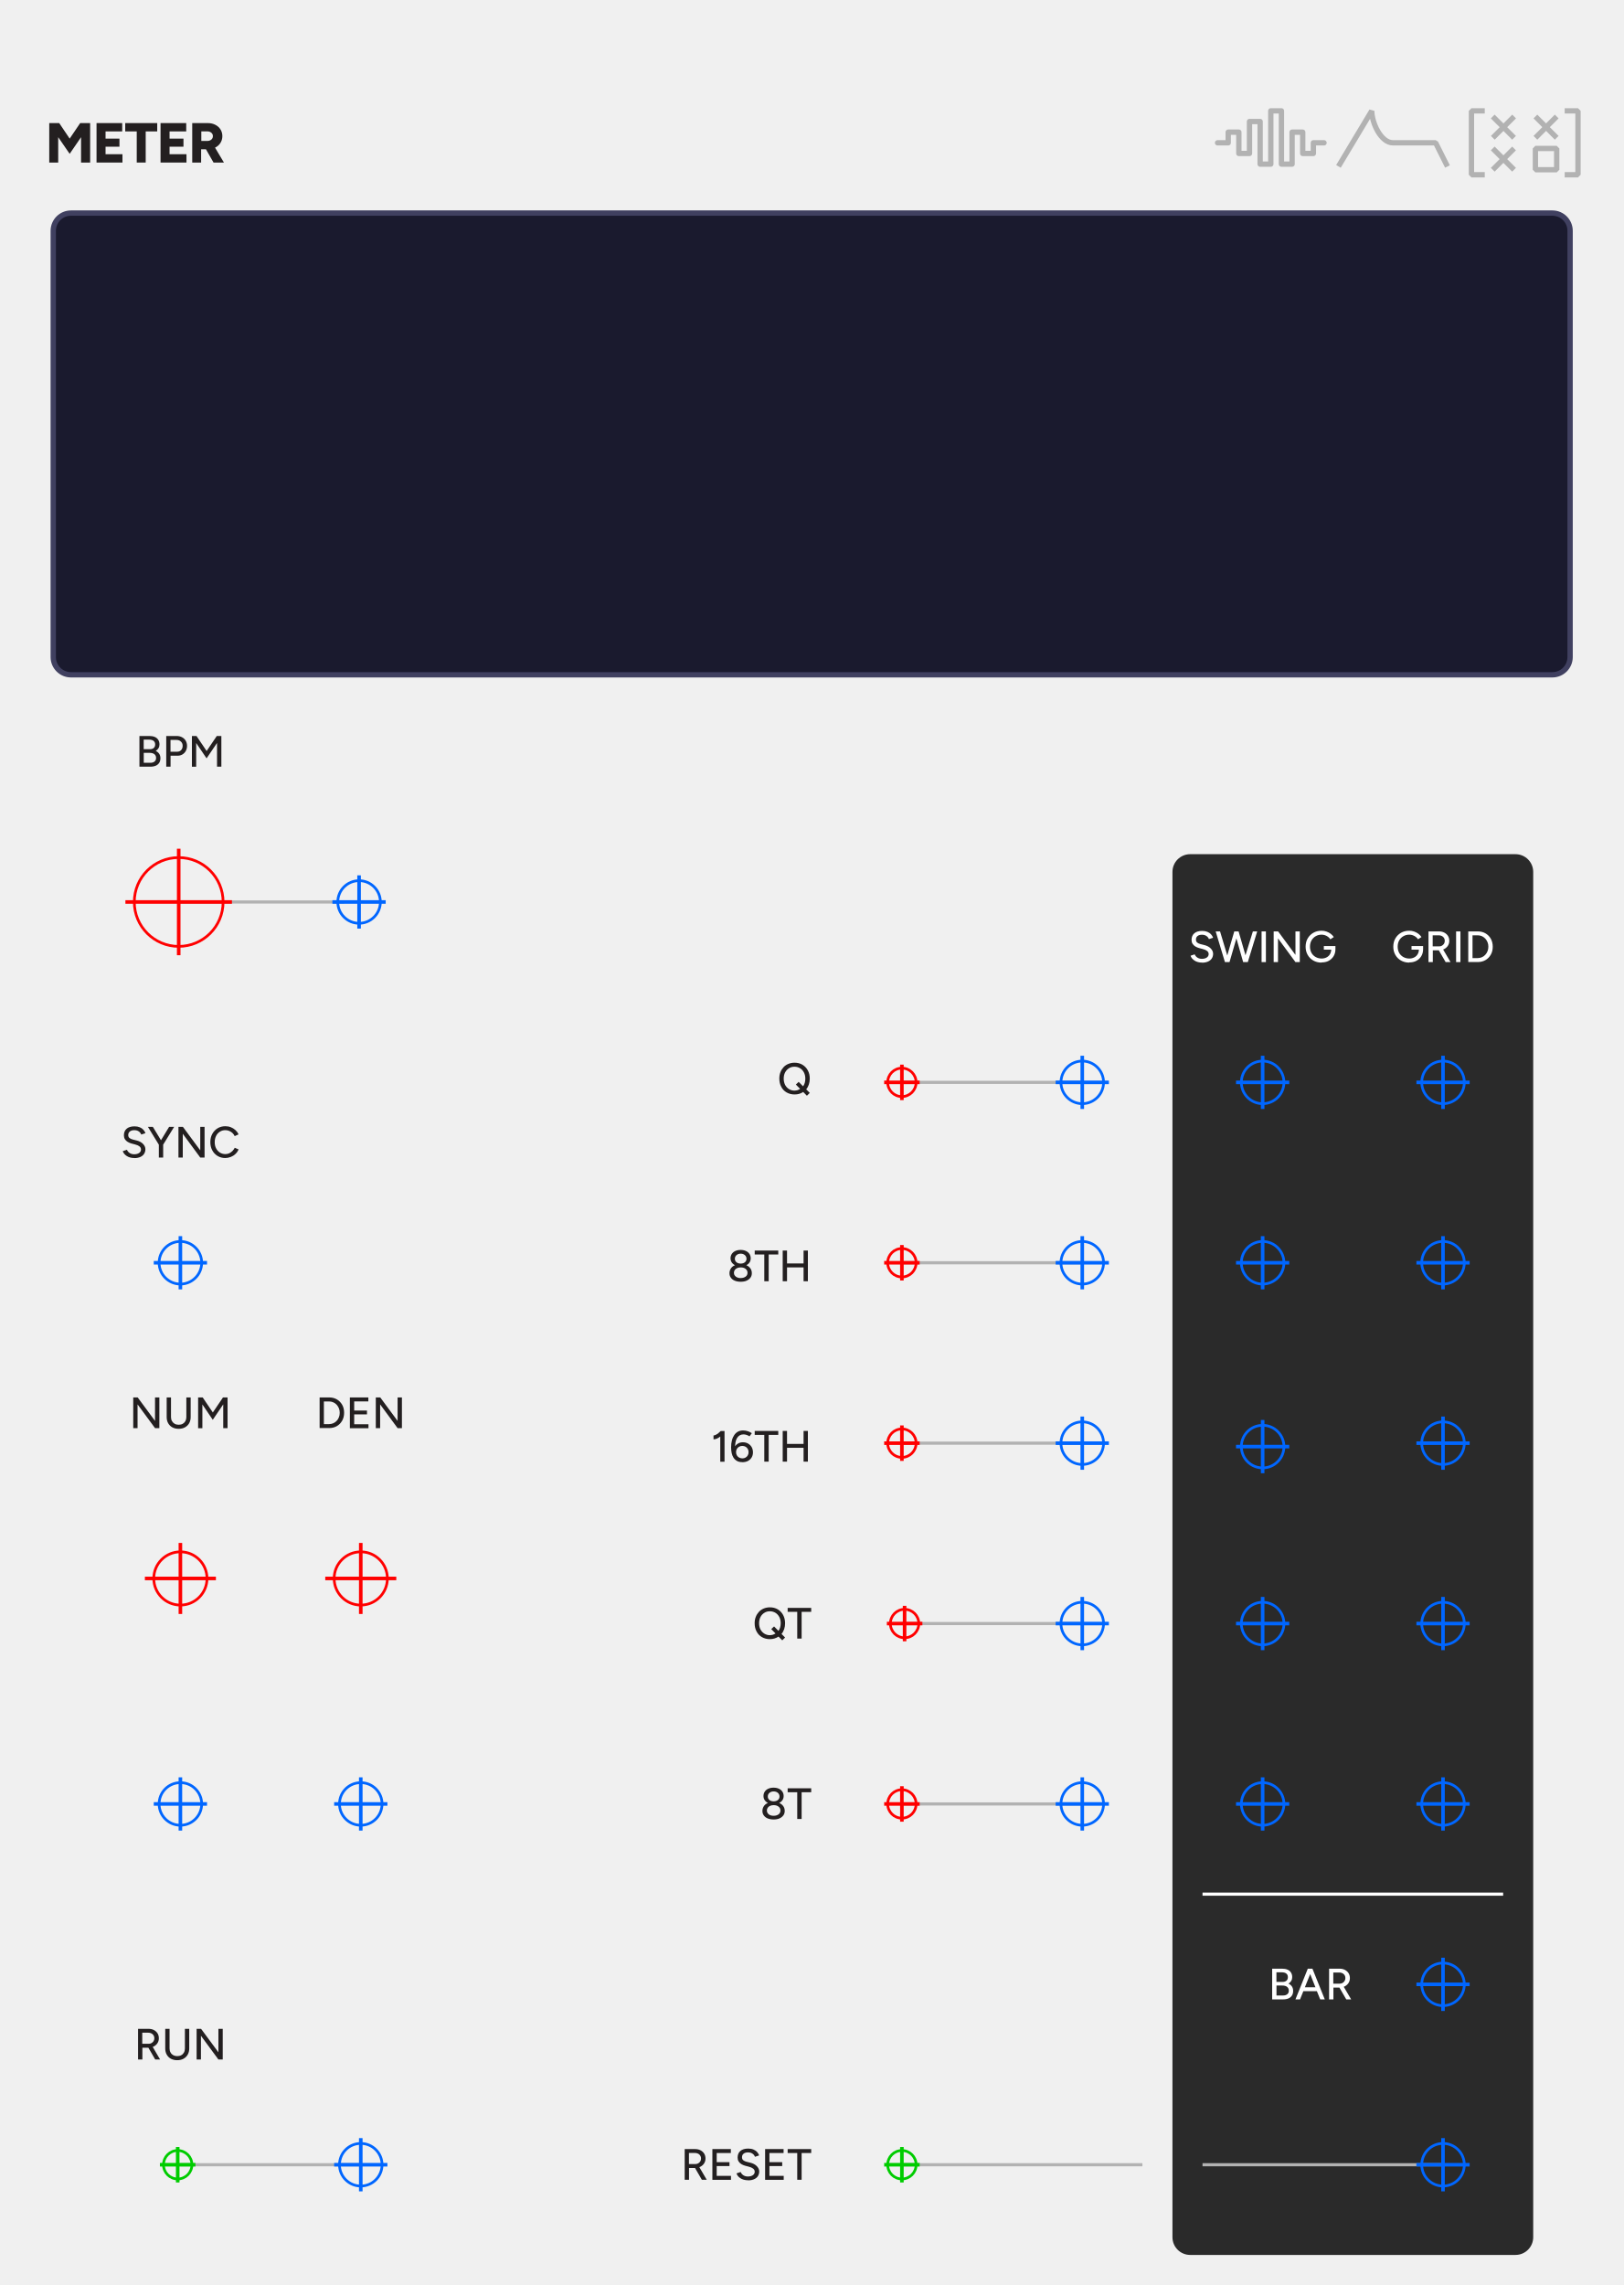
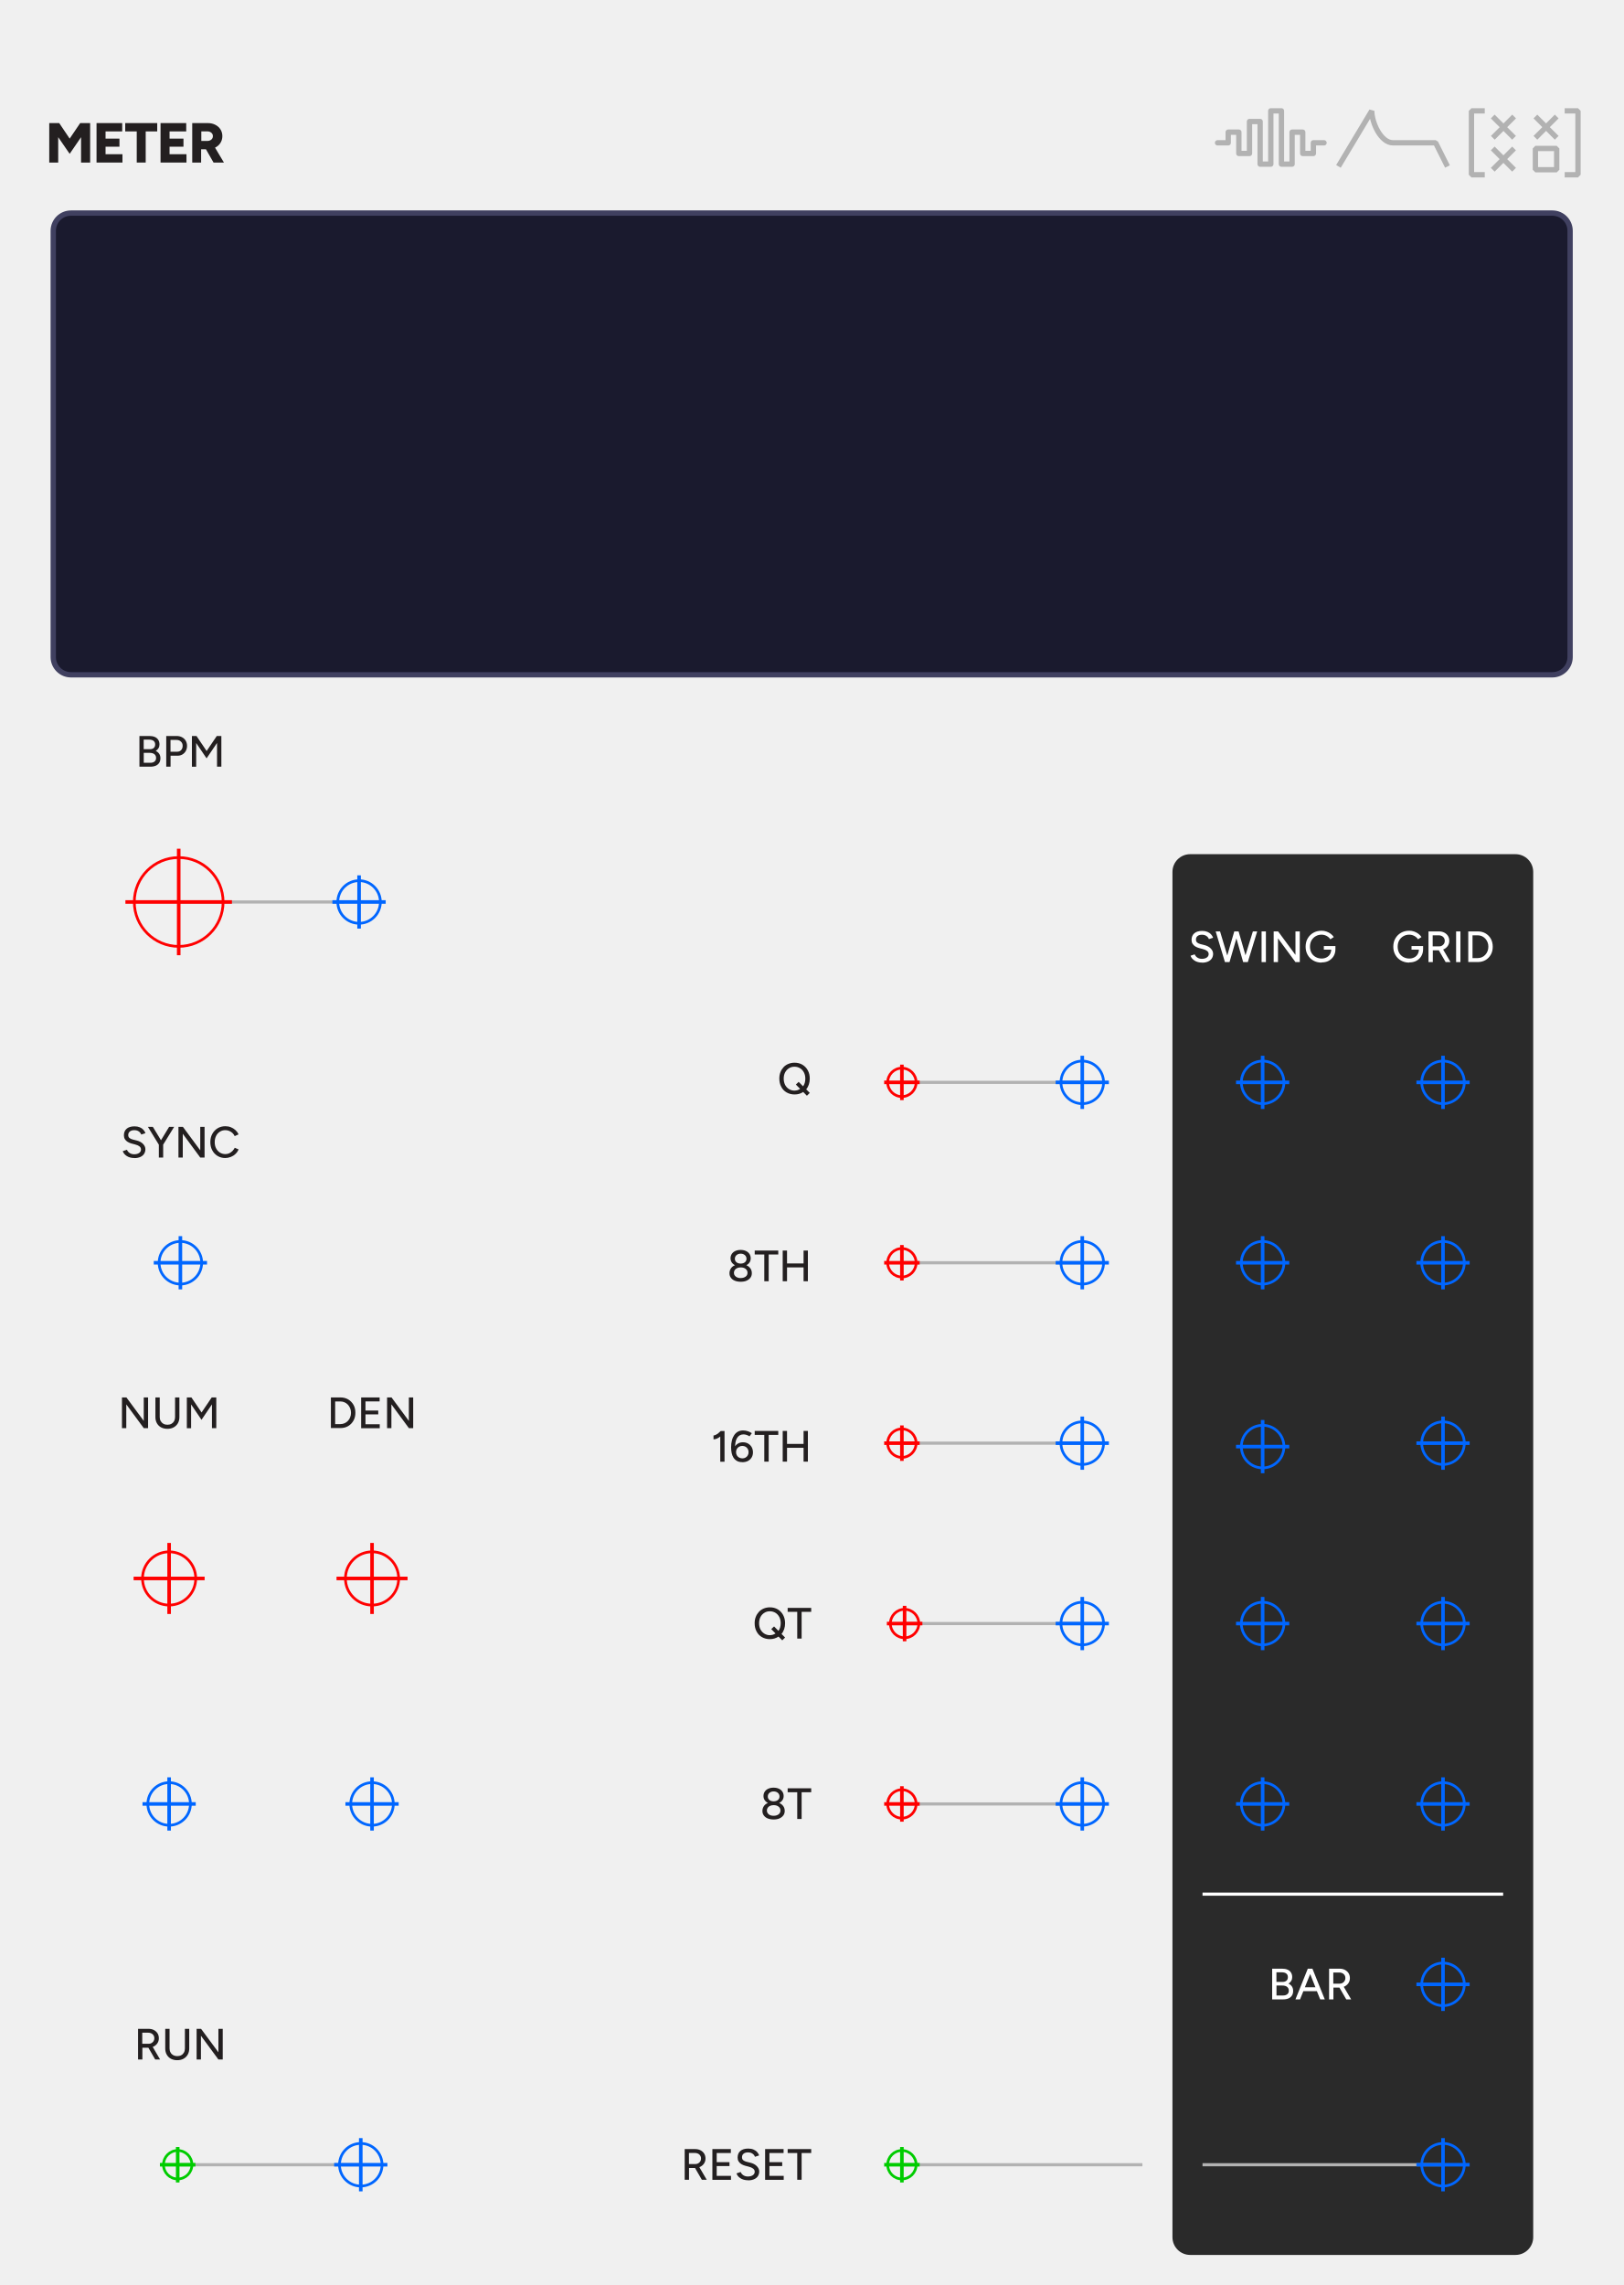
<svg xmlns="http://www.w3.org/2000/svg" width="91.44mm" height="128.69mm" viewBox="0 0 259.2 364.8">
  <g id="Background">
    <rect y=".55" width="259.2" height="364.25" fill="#f0f0f0" />
  </g>
  <g id="UI">
    <g>
      <path id="path12" d="M194.4,22.8h1.7v-1.7h1.7v3.4h1.7v-5.1h1.7v6.8h1.7v-8.5h1.7v8.5h1.7v-5.1h1.7v3.4h1.7v-1.7h1.7" fill="none" stroke="#b2b2b2" stroke-linecap="round" stroke-linejoin="round" stroke-width=".85" />
      <path id="path13" d="M213.92,26.2l5.1-8.5c0,1.86,1.43,5.1,3.4,5.1h6.8l1.7,3.4" fill="none" stroke="#b2b2b2" stroke-linecap="square" stroke-linejoin="bevel" stroke-width=".85" />
      <path id="path17" d="M236.64,17.7h-1.7v10.2h1.7" fill="none" stroke="#b2b2b2" stroke-linecap="square" stroke-linejoin="bevel" stroke-width=".85" />
      <path id="path18" d="M250.25,17.7h1.7v10.2h-1.7" fill="none" stroke="#b2b2b2" stroke-linecap="square" stroke-linejoin="bevel" stroke-width=".85" />
      <path id="path21" d="M238.34,18.6l3.4,3.4" fill="none" stroke="#b2b2b2" stroke-linejoin="bevel" stroke-width=".85" />
      <path id="path22" d="M241.75,18.6l-3.4,3.4" fill="none" stroke="#b2b2b2" stroke-linejoin="bevel" stroke-width=".85" />
      <path id="path23-5" d="M238.34,23.7l3.4,3.4" fill="none" stroke="#b2b2b2" stroke-linejoin="bevel" stroke-width=".85" />
      <path id="path24" d="M238.34,27.1l3.4-3.4" fill="none" stroke="#b2b2b2" stroke-linejoin="bevel" stroke-width=".85" />
      <path id="path25-3" d="M245.15,18.6l3.4,3.4" fill="none" stroke="#b2b2b2" stroke-linejoin="bevel" stroke-width=".85" />
      <path id="path26-7" d="M248.55,18.6l-3.4,3.4" fill="none" stroke="#b2b2b2" stroke-linejoin="bevel" stroke-width=".85" />
      <rect id="rect26" x="245.15" y="23.7" width="3.4" height="3.4" fill="none" stroke="#b2b2b2" stroke-linejoin="bevel" stroke-width=".85" />
    </g>
    <line x1="172.8" y1="172.8" x2="144" y2="172.8" fill="none" stroke="#b2b2b2" stroke-miterlimit="11.34" stroke-width=".5" />
    <line x1="54.93" y1="144" x2="28.53" y2="144" fill="none" stroke="#b2b2b2" stroke-miterlimit="11.34" stroke-width=".5" />
    <line x1="172.8" y1="201.6" x2="144" y2="201.6" fill="none" stroke="#b2b2b2" stroke-miterlimit="11.34" stroke-width=".5" />
    <line x1="172.8" y1="230.4" x2="144" y2="230.4" fill="none" stroke="#b2b2b2" stroke-miterlimit="11.34" stroke-width=".5" />
    <line x1="57.6" y1="345.6" x2="28.8" y2="345.6" fill="none" stroke="#b2b2b2" stroke-miterlimit="11.34" stroke-width=".5" />
    <line x1="172.8" y1="259.2" x2="144" y2="259.2" fill="none" stroke="#b2b2b2" stroke-miterlimit="11.34" stroke-width=".5" />
    <line x1="172.8" y1="288" x2="144" y2="288" fill="none" stroke="#b2b2b2" stroke-miterlimit="11.34" stroke-width=".5" />
    <rect x="187.2" y="136.37" width="57.6" height="223.63" rx="2.83" ry="2.83" fill="#2a2a2a" />
    <line x1="182.4" y1="345.6" x2="144" y2="345.6" fill="none" stroke="#b2b2b2" stroke-miterlimit="11.34" stroke-width=".5" />
    <line x1="230.4" y1="345.6" x2="192" y2="345.6" fill="none" stroke="#b2b2b2" stroke-miterlimit="11.34" stroke-width=".5" />
  </g>
  <g id="Text">
    <g>
      <rect x="7.25" y="16.8" width="43.2" height="12" fill="none" />
      <path d="M7.86,25.95v-6.3h1.59l1.67,2.48,1.68-2.48h1.59v6.3h-1.45v-4.05l-1.82,2.66-1.83-2.66v4.05h-1.45Z" fill="#231f20" />
      <path d="M15.41,25.95v-6.3h4.1v1.33h-2.66v1.15h2.22v1.29h-2.22v1.2h2.7v1.33h-4.15Z" fill="#231f20" />
      <path d="M21.83,25.95v-4.97h-1.84v-1.33h5.11v1.33h-1.84v4.97h-1.44Z" fill="#231f20" />
      <path d="M25.63,25.95v-6.3h4.1v1.33h-2.66v1.15h2.22v1.29h-2.22v1.2h2.7v1.33h-4.15Z" fill="#231f20" />
      <path d="M30.69,25.95v-6.3h2.47c.46,0,.86.09,1.21.27.35.18.63.42.83.74.2.32.3.68.3,1.08s-.11.78-.32,1.1-.5.57-.85.73l1.42,2.38h-1.66l-1.21-2.12h-.77v2.12h-1.45ZM32.14,22.5h.98c.17,0,.32-.03.45-.1s.24-.16.31-.27.11-.25.11-.39c0-.22-.08-.41-.25-.55-.17-.14-.38-.22-.65-.22h-.95v1.53Z" fill="#231f20" />
    </g>
  </g>
  <g id="Grids">
    <rect x="8.5" y="34.02" width="242.19" height="73.71" rx="2.83" ry="2.83" fill="#1a1a2e" stroke="#404060" stroke-miterlimit="11.34" stroke-width=".85" />
    <g isolation="isolate">
      <g>
        <path d="M22.26,122.4v-4.9h1.58c.34,0,.62.05.86.15.24.1.43.25.56.46.13.2.2.45.2.74,0,.22-.05.42-.16.6-.11.18-.25.32-.44.43.24.12.43.27.56.47.13.2.19.43.19.7,0,.28-.06.53-.19.73-.13.2-.31.36-.54.46s-.51.16-.84.16h-1.78ZM22.94,119.61h1.01c.25,0,.45-.07.6-.2.15-.14.22-.32.22-.56s-.08-.44-.25-.57-.4-.2-.71-.2h-.87v1.53ZM22.94,121.78h1.06c.29,0,.51-.07.68-.21.16-.14.24-.32.24-.56,0-.26-.09-.46-.28-.61-.18-.14-.44-.21-.77-.21h-.92v1.58Z" fill="#231f20" />
        <path d="M26.54,122.4v-4.9h1.65c.33,0,.62.07.87.2.25.13.45.32.59.56.14.24.21.51.21.82s-.07.57-.2.81c-.13.24-.31.42-.54.56-.23.14-.5.2-.79.2h-1.1v1.75h-.69ZM27.22,120.01h1.09c.25,0,.45-.09.61-.26.16-.18.24-.4.24-.68s-.09-.51-.28-.68c-.18-.18-.42-.26-.7-.26h-.96v1.88Z" fill="#231f20" />
        <path d="M30.64,122.4v-4.9h.73l1.62,2.4,1.62-2.4h.73v4.9h-.69v-3.79l-1.67,2.46-1.66-2.45v3.79h-.69Z" fill="#231f20" />
      </g>
    </g>
    <g>
      <line x1="20.02" y1="144" x2="37.03" y2="144" fill="none" stroke="red" stroke-miterlimit="11.34" stroke-width=".57" />
      <line x1="28.53" y1="135.5" x2="28.53" y2="152.5" fill="none" stroke="red" stroke-miterlimit="11.34" stroke-width=".57" />
      <circle cx="28.53" cy="144" r="7.09" fill="none" stroke="red" stroke-miterlimit="11.34" stroke-width=".43" />
    </g>
    <g isolation="isolate">
      <g>
        <path d="M21.47,184.88c-.26,0-.5-.03-.71-.09-.21-.06-.4-.14-.55-.25-.16-.11-.29-.22-.39-.35-.1-.13-.18-.27-.22-.41l.67-.22c.07.19.2.36.4.5.2.14.44.21.72.22.35,0,.62-.07.82-.21s.3-.32.3-.55c0-.21-.09-.38-.26-.51-.17-.13-.4-.23-.69-.3l-.57-.15c-.22-.06-.43-.15-.61-.26-.18-.11-.33-.25-.44-.43s-.16-.38-.16-.62c0-.45.15-.8.44-1.05.29-.25.71-.38,1.26-.38.32,0,.59.05.83.15s.43.23.58.4c.15.16.26.34.33.54l-.67.22c-.08-.21-.21-.38-.41-.51-.19-.13-.43-.19-.71-.19s-.53.07-.7.21c-.17.14-.26.33-.26.57,0,.21.07.36.2.47.13.11.31.19.54.25l.57.14c.46.11.81.3,1.06.56.25.26.37.54.37.85,0,.27-.07.51-.2.72-.13.21-.33.38-.59.5-.26.12-.58.19-.96.19Z" fill="#231f20" />
        <path d="M25.36,184.8v-2.05l-1.75-2.85h.79l1.3,2.14,1.3-2.14h.8l-1.75,2.84v2.06h-.69Z" fill="#231f20" />
        <path d="M28.49,184.8v-4.9h.71l2.77,3.75v-3.75h.69v4.9h-.69l-2.79-3.79v3.79h-.69Z" fill="#231f20" />
        <path d="M35.99,184.88c-.47,0-.88-.11-1.25-.33-.36-.22-.65-.52-.85-.9-.21-.38-.31-.82-.31-1.31s.1-.93.31-1.31c.21-.38.49-.68.85-.9s.77-.33,1.24-.33c.3,0,.59.05.87.16s.52.26.74.46.38.42.5.68l-.62.28c-.09-.19-.21-.36-.36-.5-.15-.14-.33-.25-.52-.33-.19-.08-.4-.12-.61-.12-.33,0-.62.08-.88.25-.26.16-.46.39-.6.67-.14.28-.22.61-.22.99s.07.71.22.99c.15.29.35.51.61.68.26.16.55.24.88.24.21,0,.42-.04.61-.13.19-.09.36-.21.51-.36s.27-.33.37-.52l.62.27c-.12.27-.28.5-.5.71-.21.21-.46.37-.74.48-.28.11-.57.17-.88.17Z" fill="#231f20" />
      </g>
    </g>
    <g>
      <line x1="24.55" y1="201.6" x2="33.05" y2="201.6" fill="none" stroke="#06f" stroke-miterlimit="11.34" stroke-width=".57" />
      <line x1="28.8" y1="197.35" x2="28.8" y2="205.85" fill="none" stroke="#06f" stroke-miterlimit="11.34" stroke-width=".57" />
      <circle cx="28.8" cy="201.6" r="3.4" fill="none" stroke="#06f" stroke-miterlimit="11.34" stroke-width=".43" />
    </g>
    <g>
      <line x1="53.07" y1="144" x2="61.58" y2="144" fill="none" stroke="#06f" stroke-miterlimit="11.34" stroke-width=".57" />
      <line x1="57.33" y1="139.75" x2="57.33" y2="148.25" fill="none" stroke="#06f" stroke-miterlimit="11.34" stroke-width=".57" />
      <circle cx="57.33" cy="144" r="3.4" fill="none" stroke="#06f" stroke-miterlimit="11.34" stroke-width=".43" />
    </g>
    <g isolation="isolate">
      <g>
-         <path d="M21.27,228v-4.9h.71l2.77,3.75v-3.75h.69v4.9h-.69l-2.79-3.79v3.79h-.69Z" fill="#231f20" />
-         <path d="M28.52,228.11c-.38,0-.71-.08-1-.23s-.51-.38-.67-.66c-.16-.28-.24-.61-.24-.98v-3.14h.69v3.14c0,.24.05.46.16.64.11.19.25.33.43.43.18.1.4.15.64.15s.46-.05.64-.15.33-.25.43-.43c.1-.19.15-.4.15-.64v-3.14h.69v3.14c0,.37-.08.69-.24.98-.16.28-.39.5-.68.66s-.63.23-1.02.23Z" fill="#231f20" />
-         <path d="M31.63,228v-4.9h.73l1.62,2.4,1.62-2.4h.73v4.9h-.69v-3.79l-1.67,2.46-1.66-2.45v3.79h-.69Z" fill="#231f20" />
-       </g>
-     </g>
-     <g isolation="isolate">
-       <g>
-         <path d="M51.03,228v-4.9h1.51c.47,0,.88.1,1.24.31.36.21.64.5.85.86.21.37.31.79.31,1.27s-.1.9-.31,1.27c-.21.37-.49.66-.85.87-.36.21-.78.31-1.24.31h-1.51ZM51.71,227.36h.83c.24,0,.46-.05.67-.14s.39-.22.54-.38c.16-.17.28-.36.36-.58.09-.22.13-.46.13-.71s-.04-.49-.13-.71c-.09-.22-.21-.41-.36-.58-.16-.17-.34-.29-.54-.38s-.43-.14-.67-.14h-.83v3.61Z" fill="#231f20" />
-         <path d="M55.86,228v-4.9h2.95v.63h-2.26v1.46h2.04v.62h-2.04v1.57h2.28v.63h-2.96Z" fill="#231f20" />
-         <path d="M60,228v-4.9h.71l2.77,3.75v-3.75h.69v4.9h-.69l-2.79-3.79v3.79h-.69Z" fill="#231f20" />
-       </g>
-     </g>
-     <g>
-       <line x1="23.13" y1="252" x2="34.47" y2="252" fill="none" stroke="red" stroke-miterlimit="11.34" stroke-width=".57" />
-       <line x1="28.8" y1="246.33" x2="28.8" y2="257.67" fill="none" stroke="red" stroke-miterlimit="11.34" stroke-width=".57" />
-       <circle cx="28.8" cy="252" r="4.25" fill="none" stroke="red" stroke-miterlimit="11.34" stroke-width=".43" />
-     </g>
-     <g>
-       <line x1="51.93" y1="252" x2="63.27" y2="252" fill="none" stroke="red" stroke-miterlimit="11.34" stroke-width=".57" />
-       <line x1="57.6" y1="246.33" x2="57.6" y2="257.67" fill="none" stroke="red" stroke-miterlimit="11.34" stroke-width=".57" />
-       <circle cx="57.6" cy="252" r="4.25" fill="none" stroke="red" stroke-miterlimit="11.34" stroke-width=".43" />
-     </g>
-     <g>
-       <line x1="24.55" y1="288" x2="33.05" y2="288" fill="none" stroke="#06f" stroke-miterlimit="11.34" stroke-width=".57" />
-       <line x1="28.8" y1="283.75" x2="28.8" y2="292.25" fill="none" stroke="#06f" stroke-miterlimit="11.34" stroke-width=".57" />
-       <circle cx="28.8" cy="288" r="3.4" fill="none" stroke="#06f" stroke-miterlimit="11.34" stroke-width=".43" />
-     </g>
-     <g>
-       <line x1="53.35" y1="288" x2="61.85" y2="288" fill="none" stroke="#06f" stroke-miterlimit="11.34" stroke-width=".57" />
-       <line x1="57.6" y1="283.75" x2="57.6" y2="292.25" fill="none" stroke="#06f" stroke-miterlimit="11.34" stroke-width=".57" />
-       <circle cx="57.6" cy="288" r="3.4" fill="none" stroke="#06f" stroke-miterlimit="11.34" stroke-width=".43" />
+         <path transform="translate(-1.8 0)" d="M21.27,228v-4.9h.71l2.77,3.75v-3.75h.69v4.9h-.69l-2.79-3.79v3.79h-.69Z" fill="#231f20" />
+         <path transform="translate(-1.8 0)" d="M28.52,228.11c-.38,0-.71-.08-1-.23s-.51-.38-.67-.66c-.16-.28-.24-.61-.24-.98v-3.14h.69v3.14c0,.24.05.46.16.64.11.19.25.33.43.43.18.1.4.15.64.15s.46-.05.64-.15.33-.25.43-.43c.1-.19.15-.4.15-.64v-3.14h.69v3.14c0,.37-.08.69-.24.98-.16.28-.39.5-.68.66s-.63.23-1.02.23Z" fill="#231f20" />
+         <path transform="translate(-1.8 0)" d="M31.63,228v-4.9h.73l1.62,2.4,1.62-2.4h.73v4.9h-.69v-3.79l-1.67,2.46-1.66-2.45v3.79h-.69Z" fill="#231f20" />
+       </g>
+     </g>
+     <g isolation="isolate">
+       <g>
+         <path transform="translate(1.8 0)" d="M51.03,228v-4.9h1.51c.47,0,.88.1,1.24.31.36.21.64.5.85.86.21.37.31.79.31,1.27s-.1.9-.31,1.27c-.21.37-.49.66-.85.87-.36.21-.78.31-1.24.31h-1.51ZM51.71,227.36h.83c.24,0,.46-.05.67-.14s.39-.22.54-.38c.16-.17.28-.36.36-.58.09-.22.13-.46.13-.71s-.04-.49-.13-.71c-.09-.22-.21-.41-.36-.58-.16-.17-.34-.29-.54-.38s-.43-.14-.67-.14h-.83v3.61Z" fill="#231f20" />
+         <path transform="translate(1.8 0)" d="M55.86,228v-4.9h2.95v.63h-2.26v1.46h2.04v.62h-2.04v1.57h2.28v.63h-2.96Z" fill="#231f20" />
+         <path transform="translate(1.8 0)" d="M60,228v-4.9h.71l2.77,3.75v-3.75h.69v4.9h-.69l-2.79-3.79v3.79h-.69Z" fill="#231f20" />
+       </g>
+     </g>
+     <g>
+       <line transform="translate(-1.8 0)" x1="23.13" y1="252" x2="34.47" y2="252" fill="none" stroke="red" stroke-miterlimit="11.34" stroke-width=".57" />
+       <line transform="translate(-1.8 0)" x1="28.8" y1="246.33" x2="28.8" y2="257.67" fill="none" stroke="red" stroke-miterlimit="11.34" stroke-width=".57" />
+       <circle transform="translate(-1.8 0)" cx="28.8" cy="252" r="4.25" fill="none" stroke="red" stroke-miterlimit="11.34" stroke-width=".43" />
+     </g>
+     <g>
+       <line transform="translate(1.8 0)" x1="51.93" y1="252" x2="63.27" y2="252" fill="none" stroke="red" stroke-miterlimit="11.34" stroke-width=".57" />
+       <line transform="translate(1.8 0)" x1="57.6" y1="246.33" x2="57.6" y2="257.67" fill="none" stroke="red" stroke-miterlimit="11.34" stroke-width=".57" />
+       <circle transform="translate(1.8 0)" cx="57.6" cy="252" r="4.25" fill="none" stroke="red" stroke-miterlimit="11.34" stroke-width=".43" />
+     </g>
+     <g>
+       <line transform="translate(-1.8 0)" x1="24.55" y1="288" x2="33.05" y2="288" fill="none" stroke="#06f" stroke-miterlimit="11.34" stroke-width=".57" />
+       <line transform="translate(-1.8 0)" x1="28.8" y1="283.75" x2="28.8" y2="292.25" fill="none" stroke="#06f" stroke-miterlimit="11.34" stroke-width=".57" />
+       <circle transform="translate(-1.8 0)" cx="28.8" cy="288" r="3.4" fill="none" stroke="#06f" stroke-miterlimit="11.34" stroke-width=".43" />
+     </g>
+     <g>
+       <line transform="translate(1.8 0)" x1="53.35" y1="288" x2="61.85" y2="288" fill="none" stroke="#06f" stroke-miterlimit="11.34" stroke-width=".57" />
+       <line transform="translate(1.8 0)" x1="57.6" y1="283.75" x2="57.6" y2="292.25" fill="none" stroke="#06f" stroke-miterlimit="11.34" stroke-width=".57" />
+       <circle transform="translate(1.8 0)" cx="57.6" cy="288" r="3.4" fill="none" stroke="#06f" stroke-miterlimit="11.34" stroke-width=".43" />
    </g>
    <g isolation="isolate">
      <g>
        <path d="M22.04,328.8v-4.9h1.65c.33,0,.62.06.87.19.25.13.45.31.59.53.14.23.21.49.21.79,0,.32-.09.6-.27.85-.18.24-.42.42-.71.53l1.18,2.01h-.78l-1.09-1.88h-.96v1.88h-.69ZM22.72,326.29h1.03c.17,0,.32-.04.45-.12s.24-.18.32-.31c.08-.13.12-.28.12-.45,0-.26-.09-.47-.27-.64-.18-.16-.42-.25-.71-.25h-.95v1.76Z" fill="#231f20" />
        <path d="M28.29,328.91c-.38,0-.71-.08-1-.23s-.51-.38-.67-.66c-.16-.28-.24-.61-.24-.98v-3.14h.69v3.14c0,.24.05.46.16.64.1.19.25.33.43.43s.4.15.64.15.46-.05.64-.15c.19-.1.33-.25.43-.43s.15-.4.15-.64v-3.14h.69v3.14c0,.37-.08.69-.24.98-.16.28-.39.5-.68.66-.29.16-.63.23-1.02.23Z" fill="#231f20" />
        <path d="M31.39,328.8v-4.9h.71l2.77,3.75v-3.75h.69v4.9h-.69l-2.79-3.79v3.79h-.69Z" fill="#231f20" />
      </g>
    </g>
    <g>
      <line x1="25.53" y1="345.6" x2="31.2" y2="345.6" fill="none" stroke="#0c0" stroke-miterlimit="11.34" stroke-width=".57" />
      <line x1="28.37" y1="342.77" x2="28.37" y2="348.43" fill="none" stroke="#0c0" stroke-miterlimit="11.34" stroke-width=".57" />
      <circle cx="28.37" cy="345.6" r="2.27" fill="none" stroke="#0c0" stroke-miterlimit="11.34" stroke-width=".43" />
    </g>
    <g>
      <line x1="141.17" y1="345.6" x2="146.83" y2="345.6" fill="none" stroke="#0c0" stroke-miterlimit="11.34" stroke-width=".57" />
      <line x1="144" y1="342.77" x2="144" y2="348.43" fill="none" stroke="#0c0" stroke-miterlimit="11.34" stroke-width=".57" />
      <circle cx="144" cy="345.6" r="2.27" fill="none" stroke="#0c0" stroke-miterlimit="11.34" stroke-width=".43" />
    </g>
    <g>
      <line x1="53.35" y1="345.6" x2="61.85" y2="345.6" fill="none" stroke="#06f" stroke-miterlimit="11.34" stroke-width=".57" />
      <line x1="57.6" y1="341.35" x2="57.6" y2="349.85" fill="none" stroke="#06f" stroke-miterlimit="11.34" stroke-width=".57" />
      <circle cx="57.6" cy="345.6" r="3.4" fill="none" stroke="#06f" stroke-miterlimit="11.34" stroke-width=".43" />
    </g>
    <g>
      <line x1="226.15" y1="345.6" x2="234.65" y2="345.6" fill="none" stroke="#06f" stroke-miterlimit="11.34" stroke-width=".57" />
      <line x1="230.4" y1="341.35" x2="230.4" y2="349.85" fill="none" stroke="#06f" stroke-miterlimit="11.34" stroke-width=".57" />
      <circle cx="230.4" cy="345.6" r="3.4" fill="none" stroke="#06f" stroke-miterlimit="11.34" stroke-width=".43" />
    </g>
    <g isolation="isolate">
      <g>
        <path d="M191.96,153.68c-.26,0-.5-.03-.71-.09s-.4-.14-.55-.25-.29-.22-.39-.35c-.1-.13-.18-.27-.22-.41l.66-.22c.07.19.2.36.4.5.2.14.44.21.72.22.34,0,.62-.07.81-.21.2-.14.3-.32.3-.55,0-.21-.09-.38-.26-.51-.17-.13-.4-.23-.69-.3l-.57-.15c-.22-.06-.43-.15-.61-.26-.18-.11-.33-.25-.44-.43-.11-.17-.16-.38-.16-.62,0-.45.15-.8.44-1.05s.71-.38,1.26-.38c.32,0,.59.05.83.15.23.1.43.23.58.4.15.16.26.34.33.54l-.67.22c-.08-.21-.21-.38-.41-.51s-.43-.19-.71-.19-.53.07-.7.21-.25.33-.25.57c0,.21.07.36.2.47.13.11.31.19.54.25l.57.14c.46.11.81.3,1.06.56.25.26.37.54.37.85,0,.27-.07.51-.2.72s-.33.38-.59.5c-.26.12-.58.19-.96.19Z" fill="#fff" />
        <path d="M195.58,153.6l-1.48-4.9h.7l1.15,3.84,1.12-3.84h.69l1.1,3.81,1.18-3.81h.69l-1.5,4.9h-.74l-1.08-3.79-1.1,3.79h-.74Z" fill="#fff" />
        <path d="M201.43,153.6v-4.9h.69v4.9h-.69Z" fill="#fff" />
        <path d="M203.36,153.6v-4.9h.71l2.77,3.75v-3.75h.69v4.9h-.69l-2.79-3.79v3.79h-.69Z" fill="#fff" />
        <path d="M211.01,153.68c-.5,0-.94-.11-1.32-.33-.38-.22-.69-.52-.9-.9-.22-.38-.33-.82-.33-1.31s.11-.94.33-1.32c.22-.38.52-.68.9-.9.38-.22.83-.33,1.32-.33.27,0,.53.04.78.13.25.09.48.21.68.36.2.15.37.33.49.52l-.55.36c-.09-.15-.21-.27-.36-.39-.15-.11-.31-.2-.49-.26s-.36-.09-.54-.09c-.36,0-.68.08-.96.25-.28.16-.5.39-.66.67-.16.28-.24.62-.24.99s.08.7.23.98.38.51.66.67c.28.16.61.25.97.25.29,0,.55-.06.78-.18.23-.12.41-.28.54-.5.13-.21.2-.46.21-.74h-1.18v-.57h1.85v.5c0,.42-.1.8-.29,1.11s-.45.56-.78.74c-.33.18-.71.26-1.14.26Z" fill="#fff" />
      </g>
    </g>
    <g isolation="isolate">
      <g>
        <path d="M203.12,319.2v-4.9h1.58c.34,0,.62.05.86.15.24.1.43.25.56.46.13.2.2.45.2.74,0,.22-.05.42-.16.6-.1.17-.25.32-.44.43.24.12.43.27.56.47s.19.43.19.7c0,.28-.06.53-.19.73s-.31.36-.54.46c-.23.1-.51.16-.84.16h-1.78ZM203.8,316.41h1.01c.25,0,.45-.07.6-.2.15-.13.22-.32.22-.56s-.08-.44-.25-.57-.4-.2-.71-.2h-.87v1.53ZM203.8,318.58h1.06c.29,0,.51-.07.68-.21s.24-.32.24-.56c0-.26-.09-.46-.28-.61s-.44-.21-.77-.21h-.92v1.58Z" fill="#fff" />
        <path d="M206.84,319.2l1.97-4.9h.74l1.97,4.9h-.73l-.53-1.31h-2.16l-.53,1.31h-.73ZM208.34,317.27h1.69l-.84-2.11-.85,2.11Z" fill="#fff" />
        <path d="M212.21,319.2v-4.9h1.65c.33,0,.62.06.87.19.25.13.45.31.59.53.14.23.21.49.21.79,0,.32-.09.6-.27.85-.18.24-.42.42-.71.53l1.18,2.01h-.78l-1.09-1.88h-.96v1.88h-.69ZM212.89,316.69h1.03c.17,0,.32-.04.45-.12s.24-.18.32-.32c.08-.13.12-.28.12-.45,0-.26-.09-.47-.27-.64-.18-.16-.42-.25-.71-.25h-.95v1.76Z" fill="#fff" />
      </g>
    </g>
    <g isolation="isolate">
      <g>
        <path d="M225.01,153.68c-.49,0-.93-.11-1.32-.33-.38-.22-.69-.52-.9-.9-.22-.38-.33-.82-.33-1.31s.11-.94.33-1.32c.22-.38.52-.68.9-.9.38-.22.83-.33,1.32-.33.27,0,.53.04.78.13.25.09.48.21.68.36.2.15.37.33.49.52l-.55.36c-.09-.15-.21-.27-.36-.39-.15-.11-.31-.2-.49-.26s-.36-.09-.54-.09c-.36,0-.68.08-.96.25-.28.16-.5.39-.66.67-.16.28-.24.62-.24.99s.08.7.23.98.38.51.66.67c.28.16.61.25.97.25.29,0,.55-.06.78-.18.23-.12.41-.28.54-.5.13-.21.2-.46.21-.74h-1.18v-.57h1.85v.5c0,.42-.1.8-.29,1.11-.19.32-.45.56-.78.74-.33.18-.71.26-1.14.26Z" fill="#fff" />
        <path d="M228.08,153.6v-4.9h1.65c.33,0,.62.06.87.19.25.13.45.31.59.53.14.23.21.49.21.79,0,.32-.09.6-.27.85-.18.24-.42.42-.71.53l1.18,2.01h-.78l-1.09-1.88h-.96v1.88h-.69ZM228.76,151.09h1.03c.17,0,.32-.04.45-.12s.24-.18.32-.31c.08-.13.12-.28.12-.45,0-.26-.09-.47-.27-.64-.18-.16-.42-.25-.71-.25h-.95v1.76Z" fill="#fff" />
        <path d="M232.49,153.6v-4.9h.69v4.9h-.69Z" fill="#fff" />
        <path d="M234.43,153.6v-4.9h1.51c.47,0,.88.1,1.24.31.36.21.65.5.85.86s.31.79.31,1.27-.1.9-.31,1.27-.49.66-.85.87c-.36.21-.78.31-1.24.31h-1.51ZM235.11,152.96h.83c.24,0,.46-.05.67-.14.21-.09.39-.22.54-.39.16-.17.28-.36.36-.58.09-.22.13-.46.13-.71s-.04-.49-.13-.71c-.09-.22-.21-.41-.36-.58-.16-.17-.34-.29-.54-.39-.21-.09-.43-.14-.67-.14h-.83v3.61Z" fill="#fff" />
      </g>
    </g>
    <g>
      <line x1="226.15" y1="172.8" x2="234.65" y2="172.8" fill="none" stroke="#06f" stroke-miterlimit="11.34" stroke-width=".57" />
      <line x1="230.4" y1="168.55" x2="230.4" y2="177.05" fill="none" stroke="#06f" stroke-miterlimit="11.34" stroke-width=".57" />
      <circle cx="230.4" cy="172.8" r="3.4" fill="none" stroke="#06f" stroke-miterlimit="11.34" stroke-width=".43" />
    </g>
    <g isolation="isolate">
      <path d="M128.83,174.93l-.59-.6c-.19.13-.4.23-.63.3s-.48.1-.74.1c-.48,0-.9-.11-1.27-.32-.37-.21-.66-.51-.86-.9-.21-.38-.31-.82-.31-1.32,0-.37.06-.71.18-1.02.12-.31.29-.57.5-.8s.47-.4.77-.52c.3-.12.62-.19.98-.19.48,0,.9.11,1.27.33.36.22.65.52.85.9.21.38.31.82.31,1.31,0,.34-.05.66-.15.95-.1.29-.24.55-.42.76l.57.57-.44.44ZM126.87,174.11c.17,0,.32-.02.47-.07.14-.05.28-.12.41-.2l-.68-.69.45-.43.7.71c.12-.16.21-.35.27-.55.06-.2.09-.43.09-.67,0-.37-.07-.7-.22-.99s-.35-.51-.61-.67c-.26-.16-.56-.25-.9-.25s-.63.08-.89.25c-.26.16-.46.39-.61.67s-.22.61-.22.99.08.7.22.99c.15.28.36.51.62.67.26.16.56.25.9.25Z" fill="#231f20" />
    </g>
    <g isolation="isolate">
      <g>
        <path d="M118.26,204.63c-.37,0-.68-.06-.95-.17s-.47-.27-.62-.48c-.15-.2-.22-.44-.22-.71,0-.29.08-.54.23-.77s.37-.39.65-.51c-.22-.11-.39-.26-.52-.45-.12-.19-.19-.41-.19-.66,0-.26.07-.49.2-.69s.32-.36.56-.47c.24-.11.53-.17.85-.17s.61.06.85.17c.24.11.43.27.56.47.13.2.2.43.2.69,0,.25-.06.47-.18.66-.12.19-.3.34-.52.45.28.12.49.29.65.51s.23.48.23.77c0,.27-.07.51-.22.71-.15.2-.35.36-.62.48s-.58.17-.95.17ZM118.26,204.04c.32,0,.58-.08.79-.23s.3-.36.3-.61-.1-.46-.3-.62c-.2-.16-.47-.24-.79-.24-.21,0-.4.04-.56.11-.16.07-.29.17-.38.3-.09.13-.14.28-.14.45,0,.16.04.31.14.44.09.13.22.23.38.3.16.07.35.11.56.11ZM118.26,201.73c.28,0,.5-.07.67-.21s.26-.33.26-.55c0-.24-.09-.44-.26-.59-.17-.15-.4-.23-.67-.23s-.49.08-.67.23c-.17.15-.26.35-.26.59,0,.22.09.41.26.55.17.14.39.21.67.21Z" fill="#231f20" />
        <path d="M122.03,204.55v-4.27h-1.53v-.63h3.76v.63h-1.53v4.27h-.69Z" fill="#231f20" />
        <path d="M124.97,204.55v-4.9h.69v2.06h2.64v-2.06h.69v4.9h-.69v-2.21h-2.64v2.21h-.69Z" fill="#231f20" />
      </g>
    </g>
    <g isolation="isolate">
      <g>
        <path d="M115,233.35v-4.01c-.17.14-.35.25-.53.33s-.37.12-.55.12v-.62c.1,0,.22-.03.36-.1s.28-.16.42-.27c.14-.11.26-.23.37-.34h.61v4.9h-.67Z" fill="#231f20" />
        <path d="M118.52,233.43c-.34,0-.62-.06-.85-.19-.23-.13-.41-.3-.55-.51-.14-.22-.24-.47-.3-.75-.06-.29-.09-.59-.09-.91,0-.41.04-.77.13-1.11.08-.33.21-.62.37-.85.16-.24.36-.42.6-.55.24-.13.51-.19.82-.19.25,0,.49.04.74.12.24.08.46.18.65.32l-.37.5c-.15-.1-.31-.18-.48-.23-.17-.05-.33-.08-.48-.08-.44,0-.78.19-1.02.56s-.35.95-.32,1.73l-.14-.12c.11-.28.29-.5.53-.66.24-.17.52-.25.85-.25s.6.07.84.21c.24.14.43.33.57.57.13.24.2.52.2.83s-.07.57-.21.81c-.14.24-.34.42-.59.56-.25.13-.55.2-.89.2ZM118.53,232.83c.19,0,.36-.04.51-.13s.27-.2.35-.35c.09-.15.13-.32.13-.51s-.04-.37-.13-.52c-.09-.15-.2-.27-.35-.35s-.32-.13-.51-.13-.37.04-.52.13c-.15.08-.27.2-.36.35-.09.15-.13.33-.13.52s.04.36.13.51c.09.15.21.27.36.35.15.08.33.13.52.13Z" fill="#231f20" />
        <path d="M122.03,233.35v-4.27h-1.53v-.63h3.76v.63h-1.53v4.27h-.69Z" fill="#231f20" />
        <path d="M124.97,233.35v-4.9h.69v2.07h2.64v-2.07h.69v4.9h-.69v-2.21h-2.64v2.21h-.69Z" fill="#231f20" />
      </g>
    </g>
    <g isolation="isolate">
      <g>
        <path d="M124.9,261.88l-.6-.6c-.19.13-.4.23-.63.3-.23.07-.48.11-.74.11-.48,0-.9-.11-1.27-.32-.37-.21-.66-.51-.86-.9-.21-.38-.31-.82-.31-1.32,0-.37.06-.71.18-1.02.12-.31.29-.57.5-.8s.47-.4.77-.53c.3-.12.62-.19.98-.19.48,0,.9.11,1.27.33.36.22.65.52.85.9s.31.82.31,1.31c0,.34-.05.66-.15.95s-.24.55-.42.76l.57.57-.44.44ZM122.94,261.05c.17,0,.32-.02.47-.07.14-.05.28-.12.41-.2l-.68-.69.45-.43.7.71c.12-.16.21-.35.27-.55.06-.2.09-.43.09-.67,0-.37-.07-.7-.22-.99-.15-.28-.35-.51-.61-.67s-.56-.25-.9-.25-.63.08-.89.25c-.26.16-.47.39-.61.67-.15.29-.22.61-.22.99s.07.7.22.99c.15.28.36.51.62.67.26.16.56.25.9.25Z" fill="#231f20" />
        <path d="M127.29,261.6v-4.27h-1.53v-.63h3.76v.63h-1.53v4.27h-.69Z" fill="#231f20" />
      </g>
    </g>
    <g isolation="isolate">
      <g>
        <path d="M123.52,290.48c-.36,0-.68-.06-.95-.17-.27-.11-.47-.27-.62-.48-.15-.2-.22-.44-.22-.71,0-.29.08-.54.23-.77s.37-.39.65-.51c-.22-.11-.39-.26-.52-.45s-.19-.41-.19-.66c0-.26.07-.49.2-.69.13-.2.32-.36.56-.47.24-.11.52-.17.85-.17s.61.06.85.17c.24.11.43.27.56.47.13.2.2.43.2.69,0,.25-.06.47-.19.66s-.3.34-.52.45c.28.12.49.29.65.51s.23.48.23.77c0,.27-.07.51-.22.71-.15.2-.35.36-.62.48s-.58.17-.95.17ZM123.52,289.89c.32,0,.58-.08.79-.23.2-.16.3-.36.3-.61s-.1-.46-.3-.62c-.2-.16-.47-.24-.79-.24-.21,0-.4.04-.56.11s-.29.17-.38.3c-.09.13-.14.28-.14.45s.05.31.14.44c.09.13.22.23.38.3.16.07.35.1.56.1ZM123.52,287.58c.28,0,.5-.07.68-.21.17-.14.26-.33.26-.55,0-.24-.09-.44-.26-.59s-.4-.23-.68-.23-.49.08-.67.23-.26.35-.26.59c0,.22.09.41.26.55.17.14.39.21.67.21Z" fill="#231f20" />
        <path d="M127.29,290.4v-4.27h-1.53v-.63h3.76v.63h-1.53v4.27h-.69Z" fill="#231f20" />
      </g>
    </g>
    <g isolation="isolate">
      <g>
        <path d="M109.32,348v-4.9h1.65c.33,0,.62.06.87.19.25.13.45.31.59.53.14.23.21.49.21.79,0,.32-.09.6-.27.85-.18.24-.42.42-.71.53l1.18,2.01h-.78l-1.09-1.88h-.96v1.88h-.69ZM110.01,345.49h1.03c.17,0,.32-.04.45-.12s.24-.18.32-.31c.08-.13.12-.28.12-.45,0-.26-.09-.47-.27-.64-.18-.16-.42-.25-.71-.25h-.95v1.76Z" fill="#231f20" />
        <path d="M113.74,348v-4.9h2.95v.63h-2.26v1.46h2.04v.62h-2.04v1.57h2.28v.63h-2.96Z" fill="#231f20" />
        <path d="M119.46,348.08c-.26,0-.5-.03-.71-.09-.21-.06-.4-.14-.55-.25-.16-.1-.29-.22-.39-.35s-.17-.27-.22-.41l.67-.22c.07.19.2.36.4.5.2.14.44.21.72.22.34,0,.62-.07.82-.21s.3-.32.3-.55c0-.21-.09-.38-.26-.51s-.4-.23-.69-.3l-.57-.15c-.22-.06-.43-.15-.61-.26-.18-.11-.33-.25-.44-.43-.11-.17-.16-.38-.16-.62,0-.45.15-.8.44-1.05s.71-.38,1.26-.38c.32,0,.59.05.83.15.23.1.43.23.58.4.15.16.26.34.33.54l-.67.22c-.08-.21-.21-.38-.41-.51-.19-.13-.43-.19-.71-.19-.29,0-.53.07-.7.21-.17.14-.25.33-.25.57,0,.21.07.36.2.47.13.11.31.19.54.25l.57.14c.46.11.81.3,1.06.56s.38.54.38.85c0,.27-.07.5-.2.72-.13.21-.33.38-.59.5-.26.12-.58.19-.96.19Z" fill="#231f20" />
        <path d="M122.16,348v-4.9h2.95v.63h-2.26v1.46h2.04v.62h-2.04v1.57h2.28v.63h-2.96Z" fill="#231f20" />
        <path d="M127.29,348v-4.27h-1.53v-.63h3.76v.63h-1.53v4.27h-.69Z" fill="#231f20" />
      </g>
    </g>
    <g>
      <line x1="226.15" y1="316.8" x2="234.65" y2="316.8" fill="none" stroke="#06f" stroke-miterlimit="11.34" stroke-width=".57" />
      <line x1="230.4" y1="312.55" x2="230.4" y2="321.05" fill="none" stroke="#06f" stroke-miterlimit="11.34" stroke-width=".57" />
      <circle cx="230.4" cy="316.8" r="3.4" fill="none" stroke="#06f" stroke-miterlimit="11.34" stroke-width=".43" />
    </g>
    <g>
      <line x1="141.6" y1="259.2" x2="147.27" y2="259.2" fill="none" stroke="red" stroke-miterlimit="11.34" stroke-width=".57" />
      <line x1="144.43" y1="256.37" x2="144.43" y2="262.03" fill="none" stroke="red" stroke-miterlimit="11.34" stroke-width=".57" />
      <circle cx="144.43" cy="259.2" r="2.27" fill="none" stroke="red" stroke-miterlimit="11.34" stroke-width=".43" />
    </g>
    <g>
      <line x1="168.55" y1="259.2" x2="177.05" y2="259.2" fill="none" stroke="#06f" stroke-miterlimit="11.34" stroke-width=".57" />
      <line x1="172.8" y1="254.95" x2="172.8" y2="263.45" fill="none" stroke="#06f" stroke-miterlimit="11.34" stroke-width=".57" />
      <circle cx="172.8" cy="259.2" r="3.4" fill="none" stroke="#06f" stroke-miterlimit="11.34" stroke-width=".43" />
    </g>
    <g>
      <line x1="197.35" y1="259.2" x2="205.85" y2="259.2" fill="none" stroke="#06f" stroke-miterlimit="11.34" stroke-width=".57" />
      <line x1="201.6" y1="254.95" x2="201.6" y2="263.45" fill="none" stroke="#06f" stroke-miterlimit="11.34" stroke-width=".57" />
      <circle cx="201.6" cy="259.2" r="3.4" fill="none" stroke="#06f" stroke-miterlimit="11.34" stroke-width=".43" />
    </g>
    <g>
      <line x1="226.15" y1="259.2" x2="234.65" y2="259.2" fill="none" stroke="#06f" stroke-miterlimit="11.34" stroke-width=".57" />
      <line x1="230.4" y1="254.95" x2="230.4" y2="263.45" fill="none" stroke="#06f" stroke-miterlimit="11.34" stroke-width=".57" />
      <circle cx="230.4" cy="259.2" r="3.4" fill="none" stroke="#06f" stroke-miterlimit="11.34" stroke-width=".43" />
    </g>
    <g>
      <line x1="141.17" y1="288" x2="146.83" y2="288" fill="none" stroke="red" stroke-miterlimit="11.34" stroke-width=".57" />
      <line x1="144" y1="285.17" x2="144" y2="290.83" fill="none" stroke="red" stroke-miterlimit="11.34" stroke-width=".57" />
      <circle cx="144" cy="288" r="2.27" fill="none" stroke="red" stroke-miterlimit="11.34" stroke-width=".43" />
    </g>
    <g>
      <line x1="168.55" y1="288" x2="177.05" y2="288" fill="none" stroke="#06f" stroke-miterlimit="11.34" stroke-width=".57" />
      <line x1="172.8" y1="283.75" x2="172.8" y2="292.25" fill="none" stroke="#06f" stroke-miterlimit="11.34" stroke-width=".57" />
      <circle cx="172.8" cy="288" r="3.4" fill="none" stroke="#06f" stroke-miterlimit="11.34" stroke-width=".43" />
    </g>
    <g>
      <line x1="197.35" y1="288" x2="205.85" y2="288" fill="none" stroke="#06f" stroke-miterlimit="11.34" stroke-width=".57" />
      <line x1="201.6" y1="283.75" x2="201.6" y2="292.25" fill="none" stroke="#06f" stroke-miterlimit="11.34" stroke-width=".57" />
      <circle cx="201.6" cy="288" r="3.4" fill="none" stroke="#06f" stroke-miterlimit="11.34" stroke-width=".43" />
    </g>
    <g>
      <line x1="226.15" y1="288" x2="234.65" y2="288" fill="none" stroke="#06f" stroke-miterlimit="11.34" stroke-width=".57" />
      <line x1="230.4" y1="283.75" x2="230.4" y2="292.25" fill="none" stroke="#06f" stroke-miterlimit="11.34" stroke-width=".57" />
      <circle cx="230.4" cy="288" r="3.4" fill="none" stroke="#06f" stroke-miterlimit="11.34" stroke-width=".43" />
    </g>
    <g>
      <line x1="141.17" y1="230.4" x2="146.83" y2="230.4" fill="none" stroke="red" stroke-miterlimit="11.34" stroke-width=".57" />
      <line x1="144" y1="227.57" x2="144" y2="233.23" fill="none" stroke="red" stroke-miterlimit="11.34" stroke-width=".57" />
      <circle cx="144" cy="230.4" r="2.27" fill="none" stroke="red" stroke-miterlimit="11.34" stroke-width=".43" />
    </g>
    <g>
      <line x1="168.55" y1="230.4" x2="177.05" y2="230.4" fill="none" stroke="#06f" stroke-miterlimit="11.34" stroke-width=".57" />
      <line x1="172.8" y1="226.15" x2="172.8" y2="234.65" fill="none" stroke="#06f" stroke-miterlimit="11.34" stroke-width=".57" />
      <circle cx="172.8" cy="230.4" r="3.4" fill="none" stroke="#06f" stroke-miterlimit="11.34" stroke-width=".43" />
    </g>
    <g>
      <line x1="197.35" y1="230.95" x2="205.85" y2="230.95" fill="none" stroke="#06f" stroke-miterlimit="11.34" stroke-width=".57" />
      <line x1="201.6" y1="226.7" x2="201.6" y2="235.2" fill="none" stroke="#06f" stroke-miterlimit="11.34" stroke-width=".57" />
      <circle cx="201.6" cy="230.95" r="3.4" fill="none" stroke="#06f" stroke-miterlimit="11.34" stroke-width=".43" />
    </g>
    <g>
      <line x1="226.15" y1="230.4" x2="234.65" y2="230.4" fill="none" stroke="#06f" stroke-miterlimit="11.34" stroke-width=".57" />
      <line x1="230.4" y1="226.15" x2="230.4" y2="234.65" fill="none" stroke="#06f" stroke-miterlimit="11.34" stroke-width=".57" />
      <circle cx="230.4" cy="230.4" r="3.4" fill="none" stroke="#06f" stroke-miterlimit="11.34" stroke-width=".43" />
    </g>
    <g>
      <line x1="141.17" y1="201.6" x2="146.83" y2="201.6" fill="none" stroke="red" stroke-miterlimit="11.34" stroke-width=".57" />
      <line x1="144" y1="198.77" x2="144" y2="204.43" fill="none" stroke="red" stroke-miterlimit="11.34" stroke-width=".57" />
      <circle cx="144" cy="201.6" r="2.27" fill="none" stroke="red" stroke-miterlimit="11.34" stroke-width=".43" />
    </g>
    <g>
      <line x1="168.55" y1="201.6" x2="177.05" y2="201.6" fill="none" stroke="#06f" stroke-miterlimit="11.34" stroke-width=".57" />
      <line x1="172.8" y1="197.35" x2="172.8" y2="205.85" fill="none" stroke="#06f" stroke-miterlimit="11.34" stroke-width=".57" />
      <circle cx="172.8" cy="201.6" r="3.4" fill="none" stroke="#06f" stroke-miterlimit="11.34" stroke-width=".43" />
    </g>
    <g>
      <line x1="168.55" y1="172.8" x2="177.05" y2="172.8" fill="none" stroke="#06f" stroke-miterlimit="11.34" stroke-width=".57" />
      <line x1="172.8" y1="168.55" x2="172.8" y2="177.05" fill="none" stroke="#06f" stroke-miterlimit="11.34" stroke-width=".57" />
      <circle cx="172.8" cy="172.8" r="3.4" fill="none" stroke="#06f" stroke-miterlimit="11.34" stroke-width=".43" />
    </g>
    <g>
      <line x1="197.35" y1="201.6" x2="205.85" y2="201.6" fill="none" stroke="#06f" stroke-miterlimit="11.34" stroke-width=".57" />
      <line x1="201.6" y1="197.35" x2="201.6" y2="205.85" fill="none" stroke="#06f" stroke-miterlimit="11.34" stroke-width=".57" />
      <circle cx="201.6" cy="201.6" r="3.4" fill="none" stroke="#06f" stroke-miterlimit="11.34" stroke-width=".43" />
    </g>
    <g>
      <line x1="141.17" y1="172.8" x2="146.83" y2="172.8" fill="none" stroke="red" stroke-miterlimit="11.34" stroke-width=".57" />
      <line x1="144" y1="169.97" x2="144" y2="175.63" fill="none" stroke="red" stroke-miterlimit="11.34" stroke-width=".57" />
      <circle cx="144" cy="172.8" r="2.27" fill="none" stroke="red" stroke-miterlimit="11.34" stroke-width=".43" />
    </g>
    <g>
      <line x1="197.35" y1="172.8" x2="205.85" y2="172.8" fill="none" stroke="#06f" stroke-miterlimit="11.34" stroke-width=".57" />
      <line x1="201.6" y1="168.55" x2="201.6" y2="177.05" fill="none" stroke="#06f" stroke-miterlimit="11.34" stroke-width=".57" />
      <circle cx="201.6" cy="172.8" r="3.4" fill="none" stroke="#06f" stroke-miterlimit="11.34" stroke-width=".43" />
    </g>
    <g>
      <line x1="226.15" y1="201.6" x2="234.65" y2="201.6" fill="none" stroke="#06f" stroke-miterlimit="11.34" stroke-width=".57" />
      <line x1="230.4" y1="197.35" x2="230.4" y2="205.85" fill="none" stroke="#06f" stroke-miterlimit="11.34" stroke-width=".57" />
      <circle cx="230.4" cy="201.6" r="3.4" fill="none" stroke="#06f" stroke-miterlimit="11.34" stroke-width=".43" />
    </g>
    <line x1="240" y1="302.4" x2="192" y2="302.4" fill="none" stroke="#fff" stroke-miterlimit="11.34" stroke-width=".5" />
  </g>
</svg>
